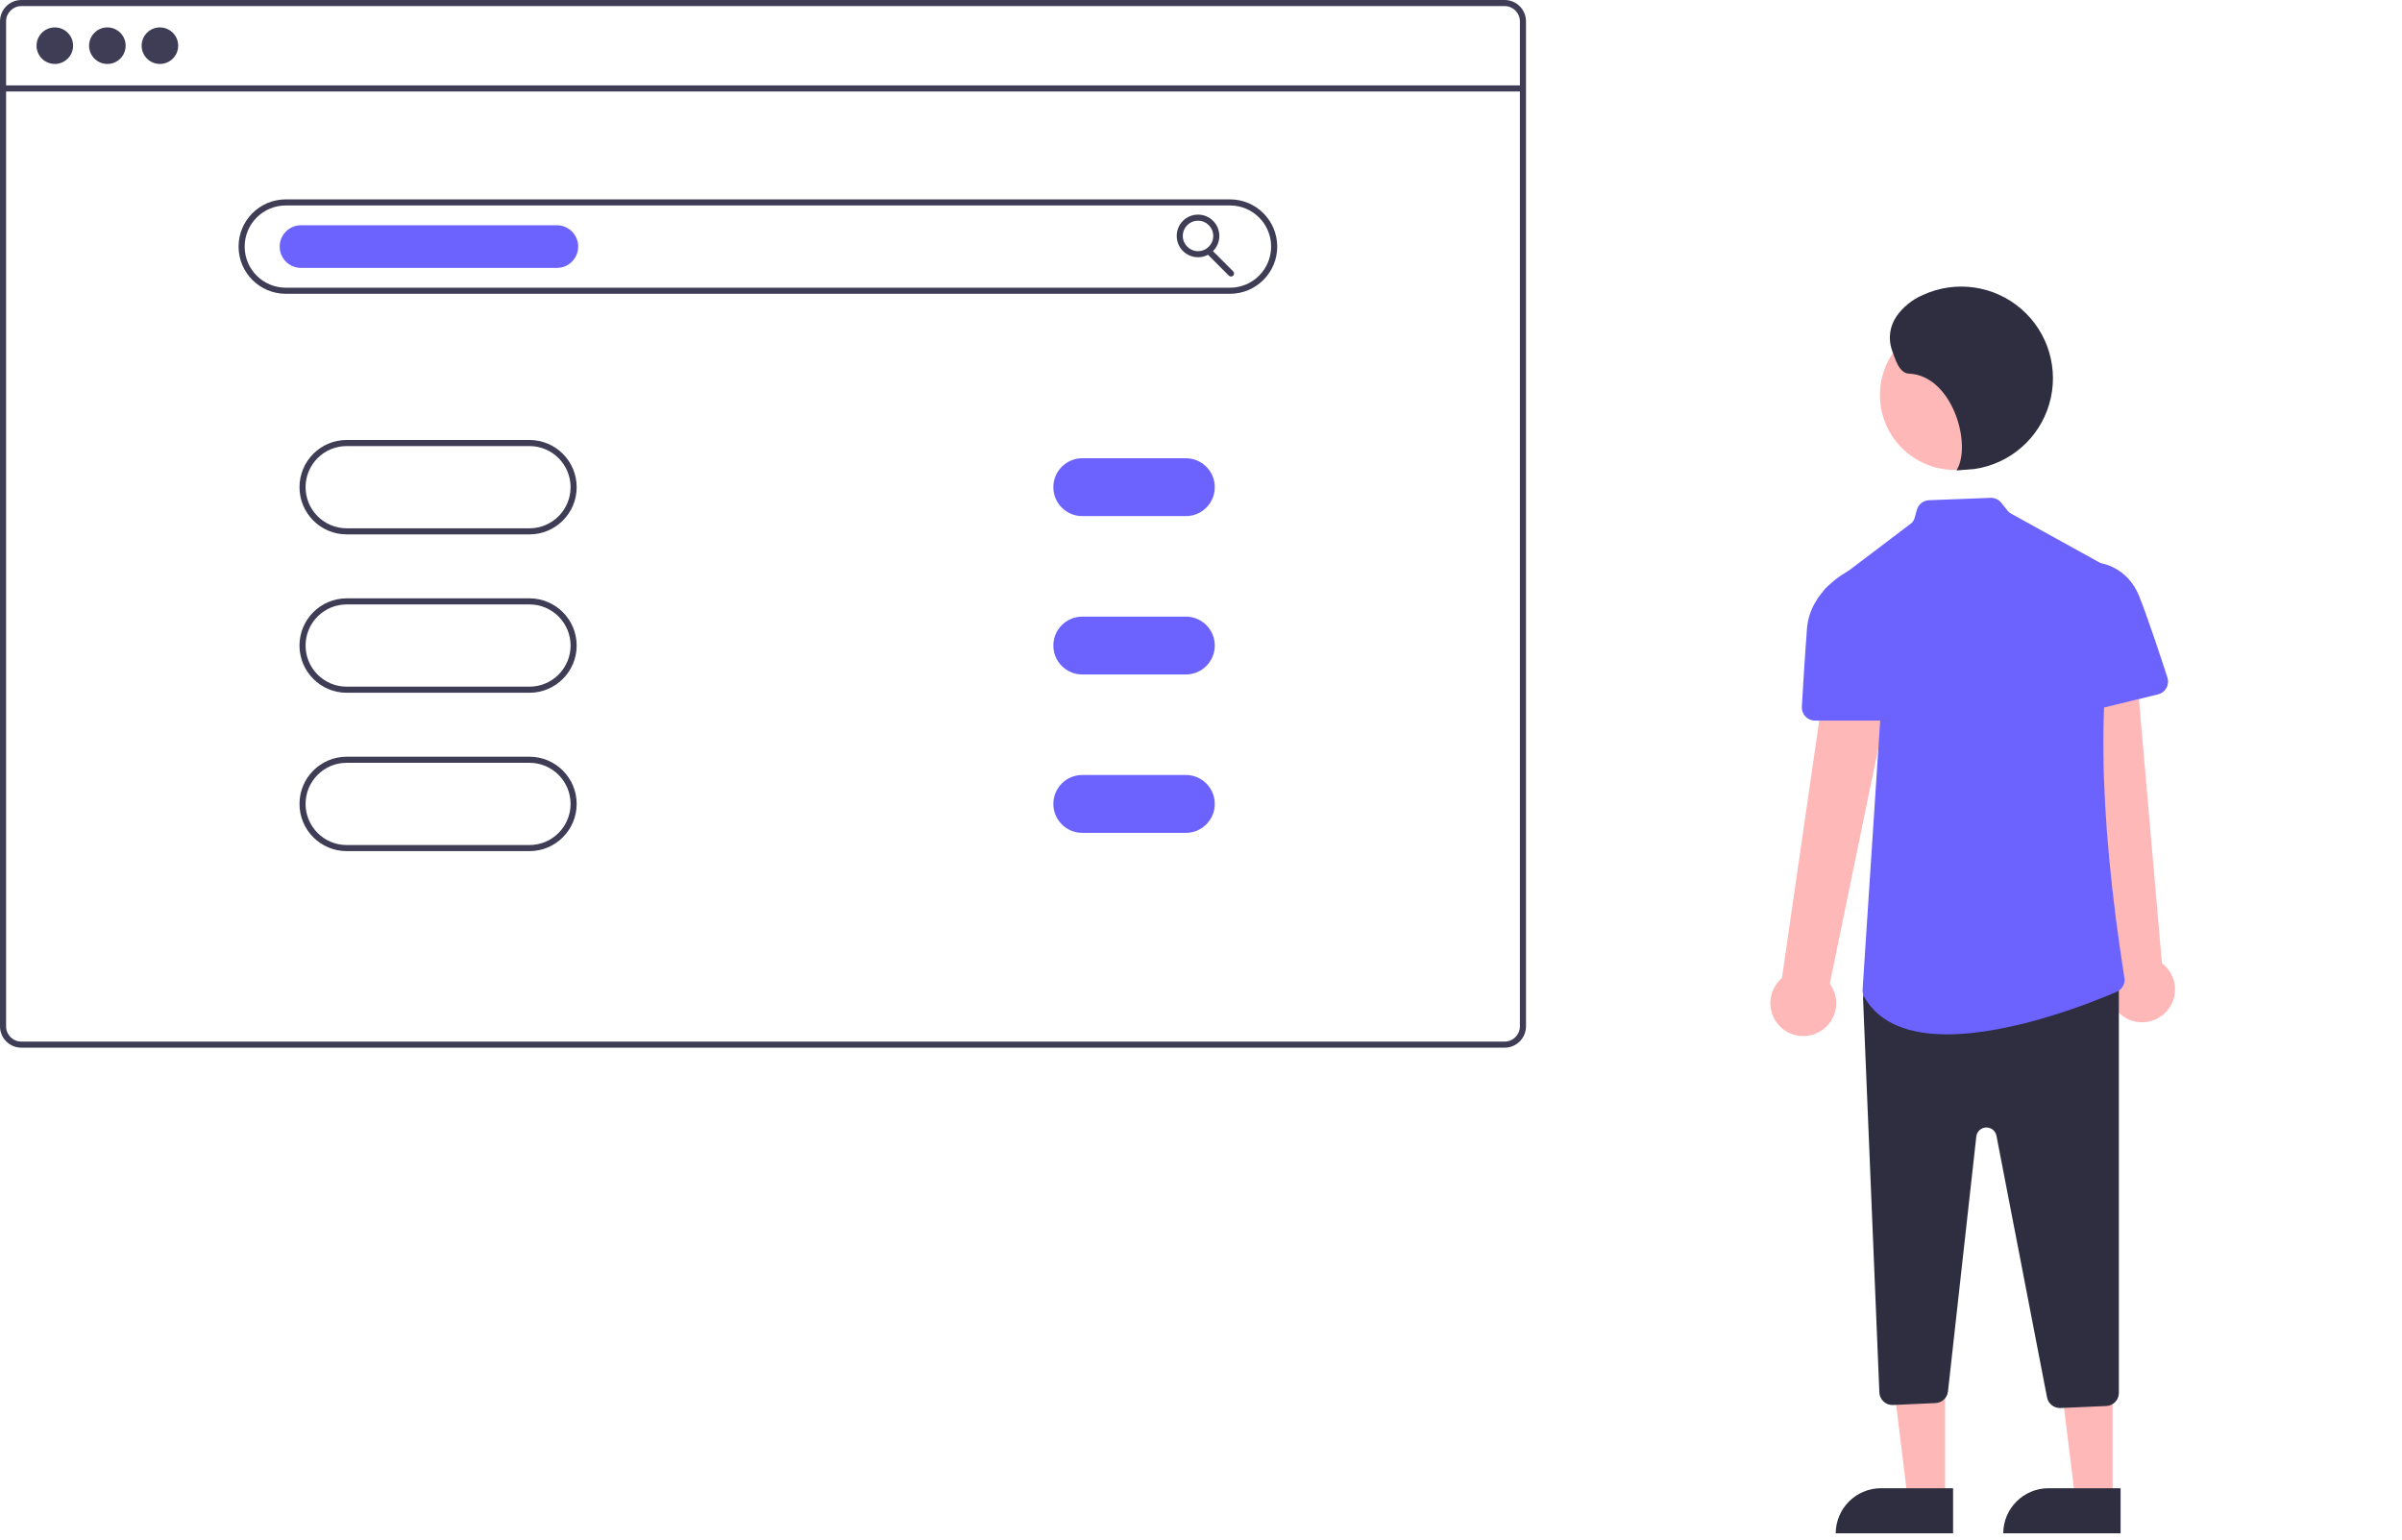
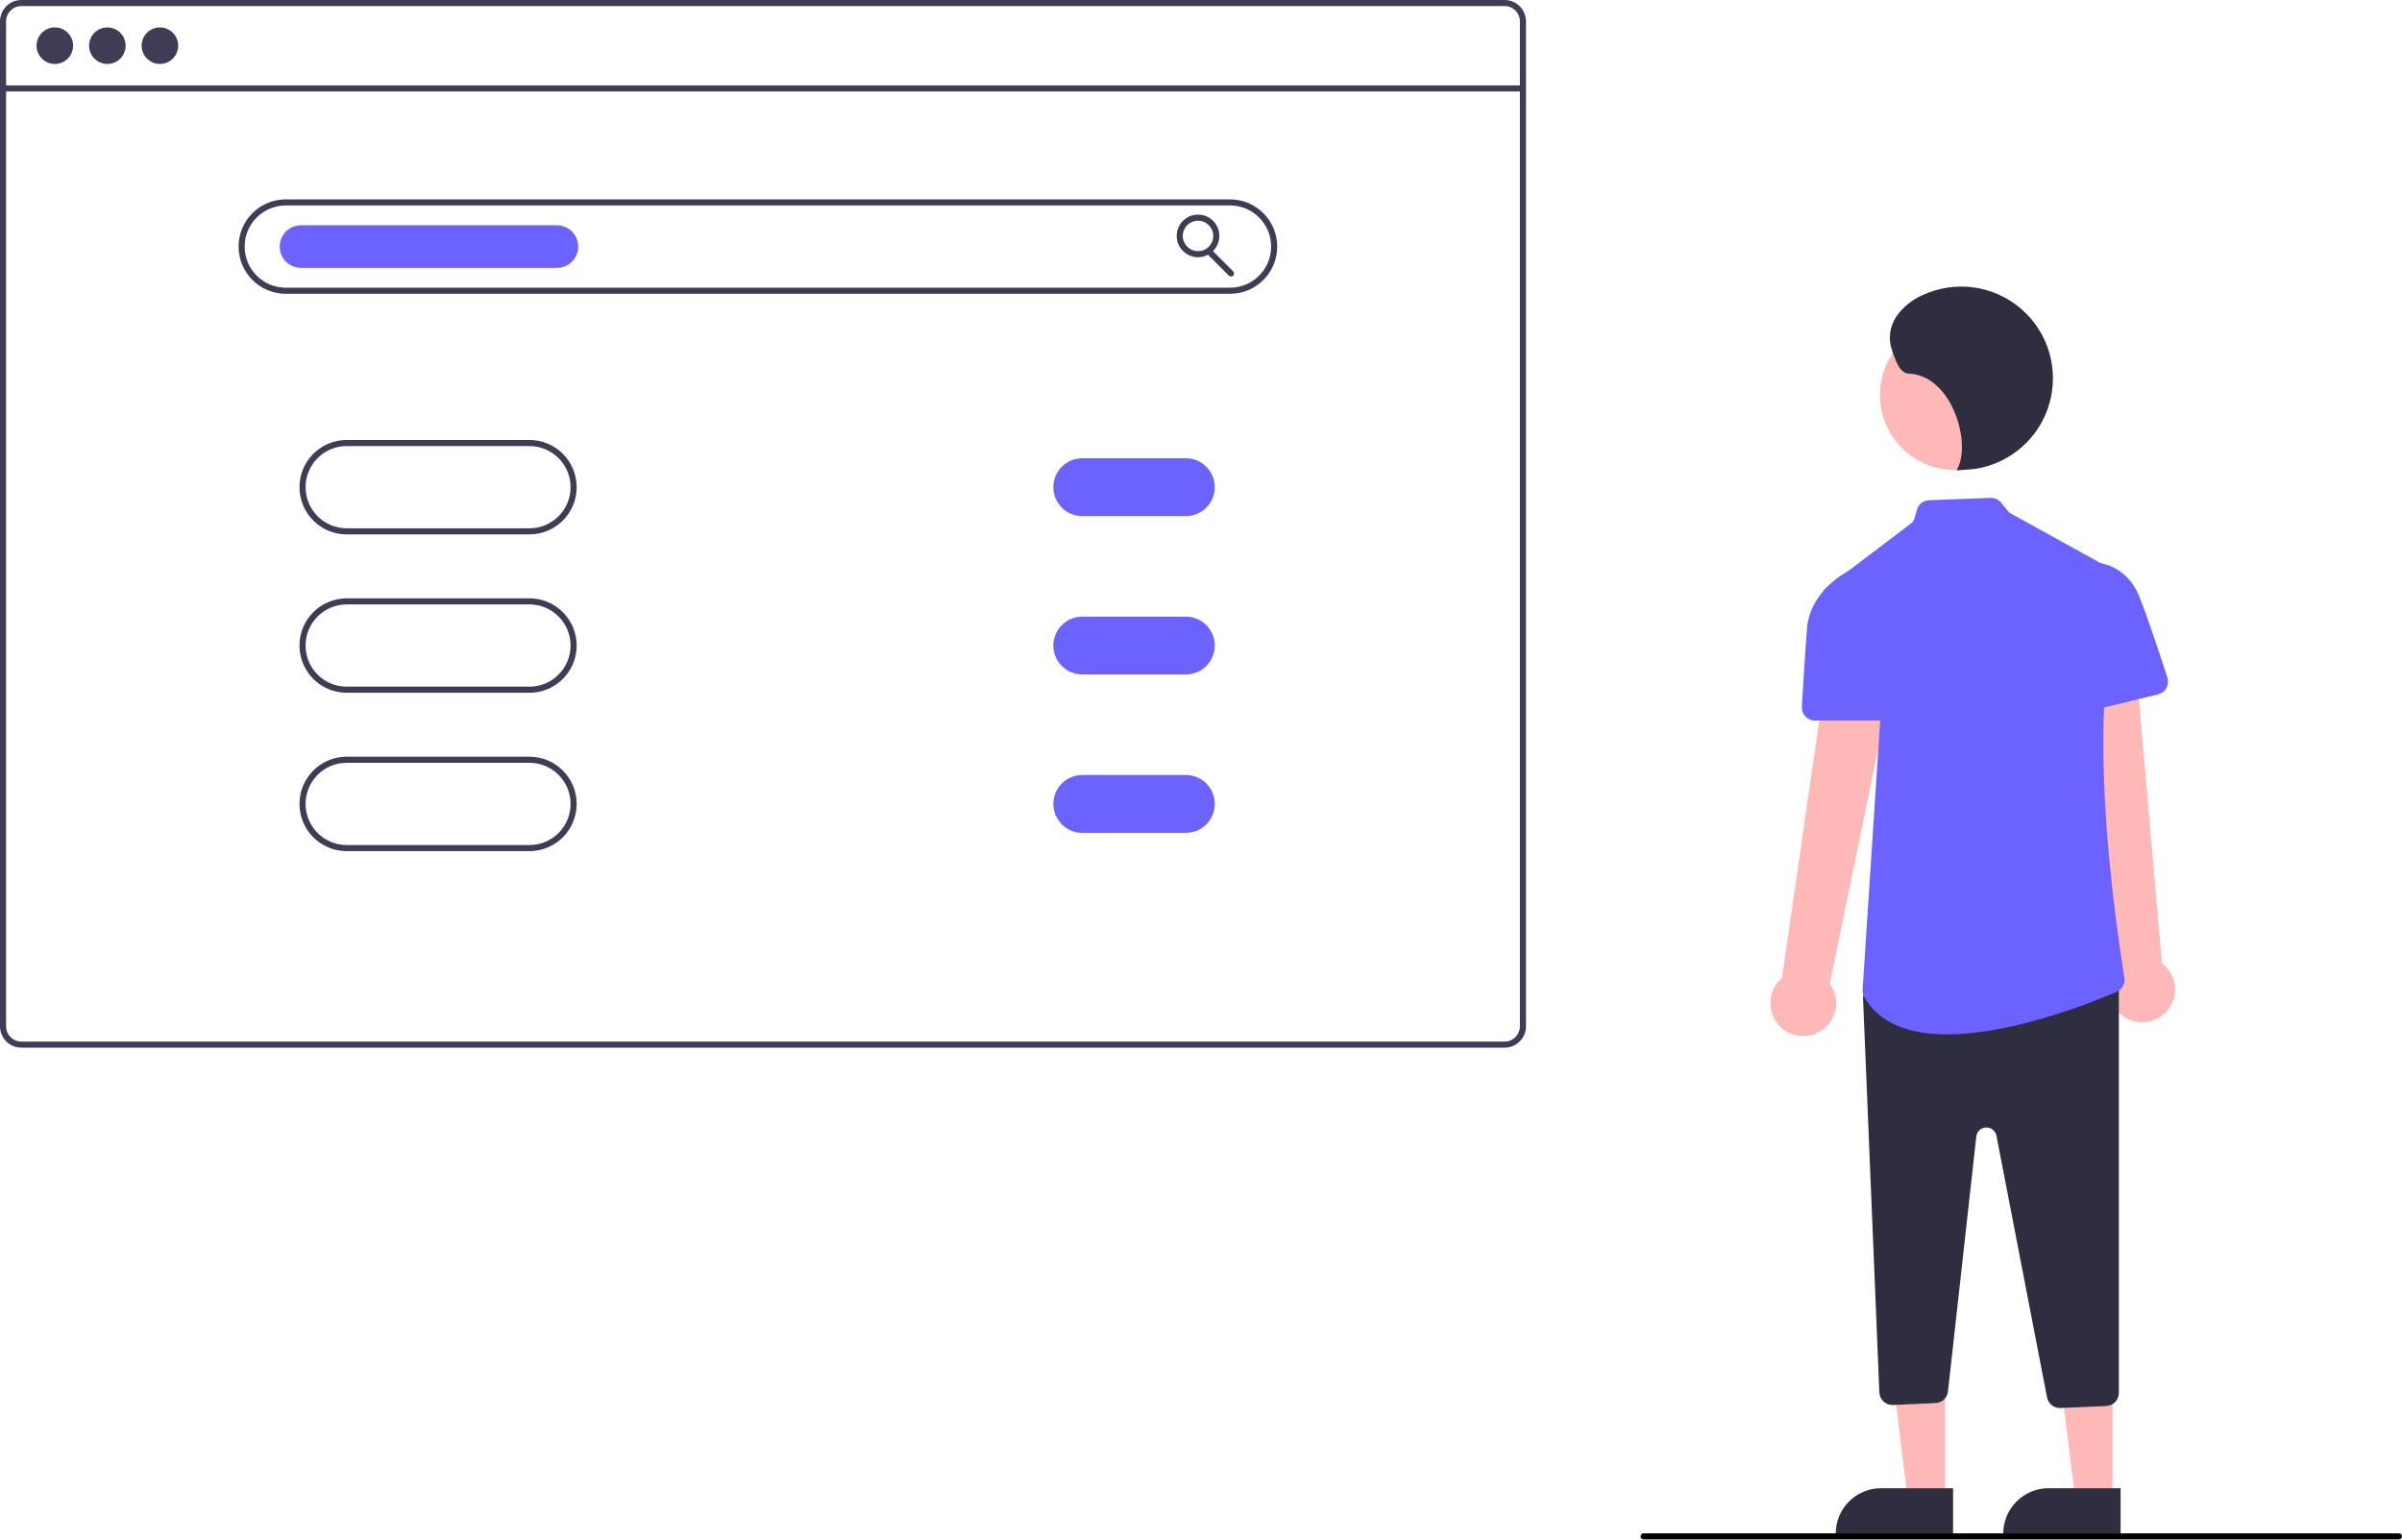
- <svg xmlns="http://www.w3.org/2000/svg" width="788.606" height="505.465" style="background:white" viewBox="0 0 788.606 505.465" role="img" artist="Katerina Limpitsouni" source="https://undraw.co/">
-   <path d="M942.334,700.889c-10.217-6.835-15.362-19.838-15.565-32.129-.068-4.122.972-8.9,4.664-10.733a6.409,6.409,0,0,1,9.174,6.785A62.045,62.045,0,0,1,945.908,653.296c1.825-3.088,4.388-6.302,7.963-6.596,4.148-.341,7.613,3.688,8.2,7.808s-.911,8.22-2.385,12.112a10.83,10.83,0,0,1,17.159-6.084c4.056,3.131,5.393,8.894,4.372,13.916s-4.017,9.415-7.331,13.323c-3.886,4.583-8.386,8.771-13.773,11.431s-11.758,3.678-17.489,1.874Z" transform="translate(-205.6969 -197.2677)" fill="#ffff" />
+ <svg xmlns="http://www.w3.org/2000/svg" width="788.606" height="505.465" style="background:red" viewBox="0 0 788.606 505.465" role="img" artist="Katerina Limpitsouni" source="https://undraw.co/">
+   <path d="M942.334,700.889c-10.217-6.835-15.362-19.838-15.565-32.129-.068-4.122.972-8.9,4.664-10.733a6.409,6.409,0,0,1,9.174,6.785A62.045,62.045,0,0,1,945.908,653.296c1.825-3.088,4.388-6.302,7.963-6.596,4.148-.341,7.613,3.688,8.2,7.808s-.911,8.22-2.385,12.112a10.83,10.83,0,0,1,17.159-6.084c4.056,3.131,5.393,8.894,4.372,13.916s-4.017,9.415-7.331,13.323c-3.886,4.583-8.386,8.771-13.773,11.431s-11.758,3.678-17.489,1.874Z" transform="translate(-205.6969 -197.2677)" fill="#0000" />
  <path d="M802.592,536.291a10.743,10.743,0,0,0,3.842-16.018l25.033-121.54-23.36-.308-17.384,119.998a10.801,10.801,0,0,0,11.87,17.868Z" transform="translate(-205.6969 -197.2677)" fill="#ffb8b8" />
  <path d="M916.376,529.979a10.743,10.743,0,0,0-.897-16.448L904.726,389.907,882.253,396.289l17.641,119.961A10.801,10.801,0,0,0,916.376,529.979Z" transform="translate(-205.6969 -197.2677)" fill="#ffb8b8" />
  <polygon points="638.591 492.157 626.331 492.156 620.499 444.868 638.593 444.869 638.591 492.157" fill="#ffb8b8" />
  <path d="M617.574,488.653h23.644a0,0,0,0,1,0,0v14.887a0,0,0,0,1,0,0H602.687a0,0,0,0,1,0,0v0A14.887,14.887,0,0,1,617.574,488.653Z" fill="#2f2e41" />
  <polygon points="693.591 492.157 681.331 492.156 675.499 444.868 693.593 444.869 693.591 492.157" fill="#ffb8b8" />
  <path d="M672.574,488.653h23.644a0,0,0,0,1,0,0v14.887a0,0,0,0,1,0,0H657.687a0,0,0,0,1,0,0v0A14.887,14.887,0,0,1,672.574,488.653Z" fill="#2f2e41" />
  <circle cx="641.768" cy="129.732" r="24.561" fill="#ffb8b8" />
  <path d="M881.993,659.587a4.334,4.334,0,0,1-4.231-3.49l-16.604-85.907a3.349,3.349,0,0,0-6.618.266l-9.298,83.678a4.285,4.285,0,0,1-4.085,3.825l-13.945.634a4.235,4.235,0,0,1-3.106-1.127,4.278,4.278,0,0,1-1.392-2.996l-5.347-129.259a4.28,4.28,0,0,1,1.508-3.454l3.092-2.638a4.311,4.311,0,0,1,2.795-1.03h72.279a4.311,4.311,0,0,1,4.307,4.307V654.625a4.299,4.299,0,0,1-4.119,4.303l-15.051.655C882.115,659.585,882.054,659.587,881.993,659.587Z" transform="translate(-205.6969 -197.2677)" fill="#2f2e41" />
  <path d="M844.976,536.895c-11.686.001-21.986-3.113-27.186-12.194a4.387,4.387,0,0,1-.586-2.472l6.534-99.877a3.349,3.349,0,0,0-.679-2.25l-18.334-24.038a4.305,4.305,0,0,1,.824-6.043l27.502-20.835a3.366,3.366,0,0,0,1.198-1.75l.801-2.804a4.298,4.298,0,0,1,3.975-3.121l20.181-.777a4.348,4.348,0,0,1,3.529,1.614l2.148,2.684a3.341,3.341,0,0,0,.996.84l33.75,18.65a4.315,4.315,0,0,1,2.223,3.723l.001.06-.014.057c-7.867,32.803-7.425,74.264,1.392,130.485a4.305,4.305,0,0,1-2.581,4.064C893.344,526.076,866.756,536.895,844.976,536.895Z" transform="translate(-205.6969 -197.2677)" fill="#6c63ff" />
  <path d="M824.424,433.872H801.566a4.301,4.301,0,0,1-4.3-4.55c.34-5.823,1.011-16.898,1.683-25.632.967-12.568,13.282-18.754,13.406-18.816l.241-.118,8.314,5.278,7.737,38.688a4.307,4.307,0,0,1-4.223,5.15Z" transform="translate(-205.6969 -197.2677)" fill="#6c63ff" />
  <path d="M887.06,431.738a4.312,4.312,0,0,1-4.26-4.776l4.218-38.81,8.15-5.969.186.021c.087.01,8.769,1.094,12.659,10.818,2.77,6.924,7,19.721,9.275,26.734a4.302,4.302,0,0,1-3.081,5.507l-26.108,6.35A4.356,4.356,0,0,1,887.06,431.738Z" transform="translate(-205.6969 -197.2677)" fill="#6c63ff" />
  <path d="M848.024,351.732c5.253-8.311-1.305-31.189-15.596-31.786-3.299-.138-4.566-4.939-5.688-8.044a12.389,12.389,0,0,1,1.61-10.779,20.337,20.337,0,0,1,8.676-7.008,30.107,30.107,0,1,1,16.861,57.157Z" transform="translate(-205.6969 -197.2677)" fill="#2f2e41" />
  <path d="M699.697,197.268h-487a7.008,7.008,0,0,0-7,7v330a7.008,7.008,0,0,0,7,7h487a7.008,7.008,0,0,0,7-7v-330A7.008,7.008,0,0,0,699.697,197.268Zm5,337a5.002,5.002,0,0,1-5,5h-487a5.002,5.002,0,0,1-5-5v-330a5.002,5.002,0,0,1,5-5h487a5.002,5.002,0,0,1,5,5Z" transform="translate(-205.6969 -197.2677)" fill="#3f3d56" />
  <rect x="1" y="28.04" width="499" height="2" fill="#3f3d56" />
  <circle cx="18" cy="15" r="6" fill="#3f3d56" />
  <circle cx="35.25" cy="15" r="6" fill="#3f3d56" />
  <circle cx="52.5" cy="15" r="6" fill="#3f3d56" />
  <path d="M609.524,293.732h-310a15.5,15.5,0,0,1,0-31h310a15.5,15.5,0,0,1,0,31Zm-310-29a13.5,13.5,0,0,0,0,27h310a13.5,13.5,0,0,0,0-27Z" transform="translate(-205.6969 -197.2677)" fill="#3f3d56" />
  <path d="M379.524,372.732h-60a15.5,15.5,0,0,1,0-31h60a15.5,15.5,0,0,1,0,31Zm-60-29a13.5,13.5,0,0,0,0,27h60a13.5,13.5,0,0,0,0-27Z" transform="translate(-205.6969 -197.2677)" fill="#3f3d56" />
  <path d="M379.524,424.732h-60a15.5,15.5,0,0,1,0-31h60a15.5,15.5,0,0,1,0,31Zm-60-29a13.5,13.5,0,0,0,0,27h60a13.5,13.5,0,0,0,0-27Z" transform="translate(-205.6969 -197.2677)" fill="#3f3d56" />
  <path d="M379.524,476.732h-60a15.5,15.5,0,0,1,0-31h60a15.5,15.5,0,0,1,0,31Zm-60-29a13.5,13.5,0,0,0,0,27h60a13.5,13.5,0,0,0,0-27Z" transform="translate(-205.6969 -197.2677)" fill="#3f3d56" />
  <path d="M388.524,285.232h-84a7,7,0,0,1,0-14h84a7,7,0,0,1,0,14Z" transform="translate(-205.6969 -197.2677)" fill="#6c63ff" />
  <path d="M599.024,281.732a7,7,0,1,1,7-7A7.008,7.008,0,0,1,599.024,281.732Zm0-12a5,5,0,1,0,5,5A5.006,5.006,0,0,0,599.024,269.732Z" transform="translate(-205.6969 -197.2677)" fill="#3f3d56" />
  <path d="M609.852,288.065a.997.997,0,0,1-.707-.293l-7.026-7.026a1.0 1,0,1,1,1.414-1.414l7.026,7.026a1,1,0,0,1-.707,1.707Z" transform="translate(-205.6969 -197.2677)" fill="#3f3d56" />
  <path d="M595.024,366.732h-34a9.5,9.5,0,0,1,0-19h34a9.5,9.5,0,0,1,0,19Z" transform="translate(-205.6969 -197.2677)" fill="#6c63ff" />
  <path d="M595.024,418.732h-34a9.5,9.5,0,0,1,0-19h34a9.5,9.5,0,0,1,0,19Z" transform="translate(-205.6969 -197.2677)" fill="#6c63ff" />
  <path d="M595.024,470.732h-34a9.5,9.5,0,0,1,0-19h34a9.5,9.5,0,0,1,0,19Z" transform="translate(-205.6969 -197.2677)" fill="#6c63ff" />
-   <path d="M993.303,702.732h-248a1,1,0,0,1,0-2h248a1,1,0,0,1,0,2Z" transform="translate(-205.6969 -197.2677)" fill="#ffff" />
+   <path d="M993.303,702.732h-248a1,1,0,0,1,0-2h248a1,1,0,0,1,0,2Z" transform="translate(-205.6969 -197.2677)" fill="#00000" />
</svg>
